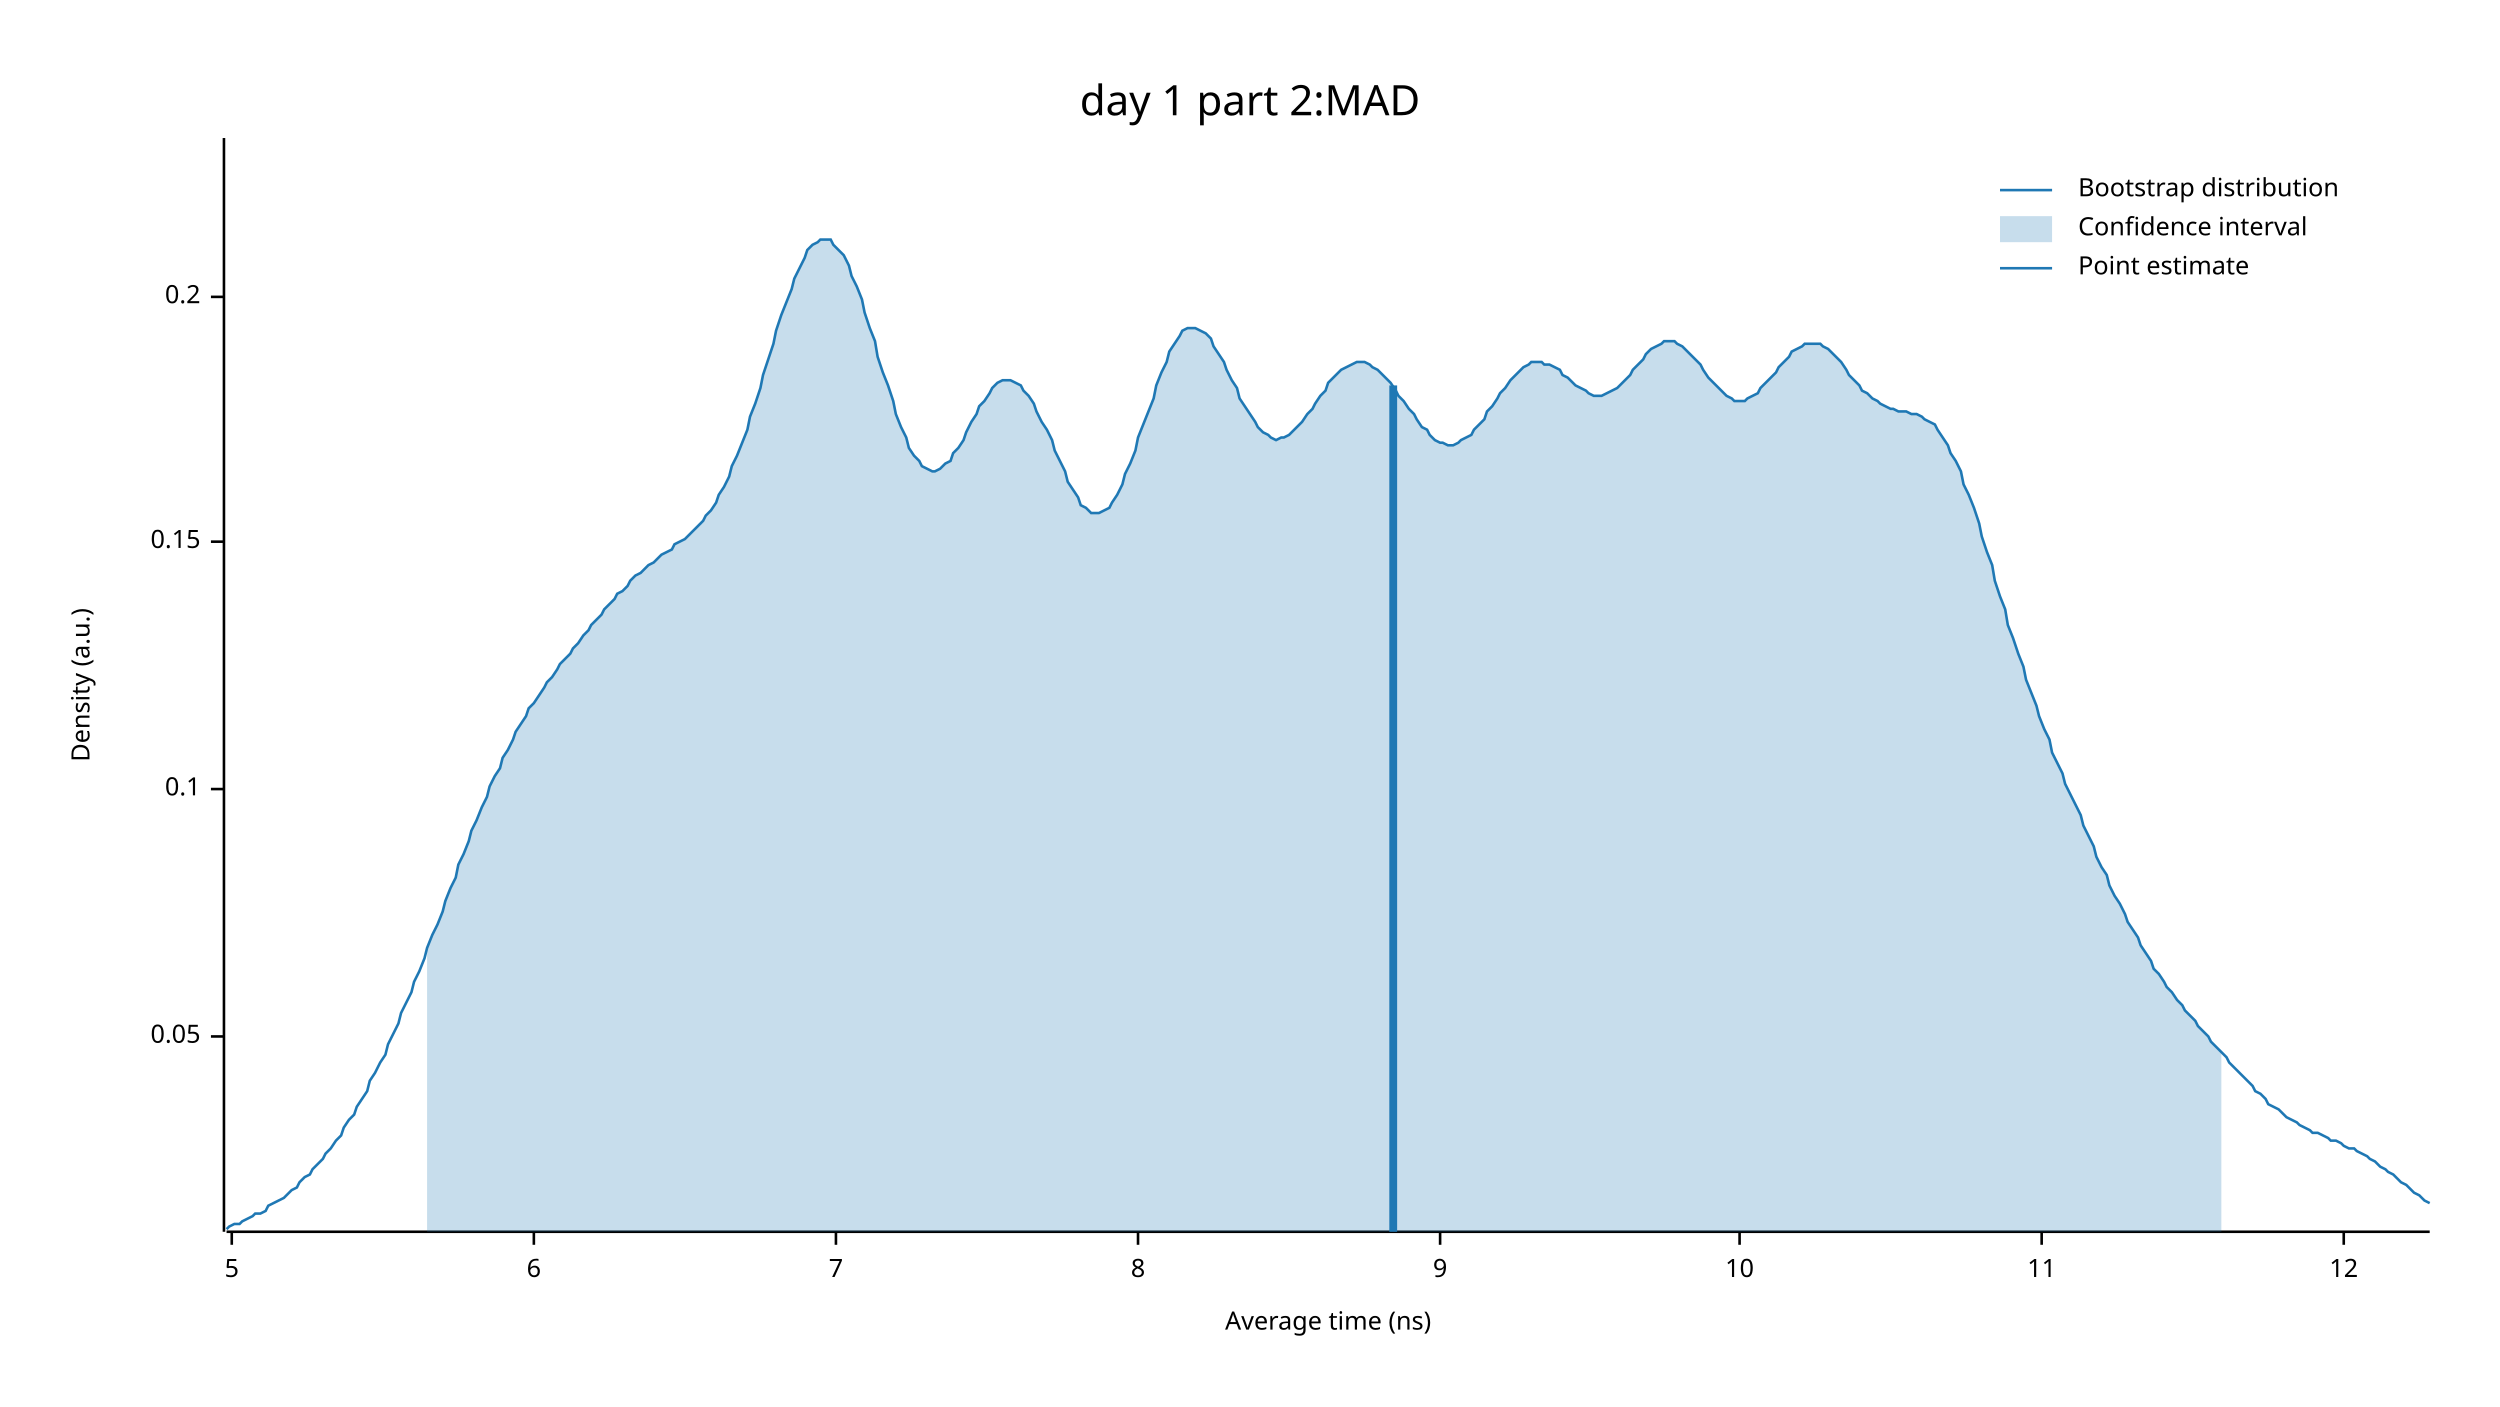
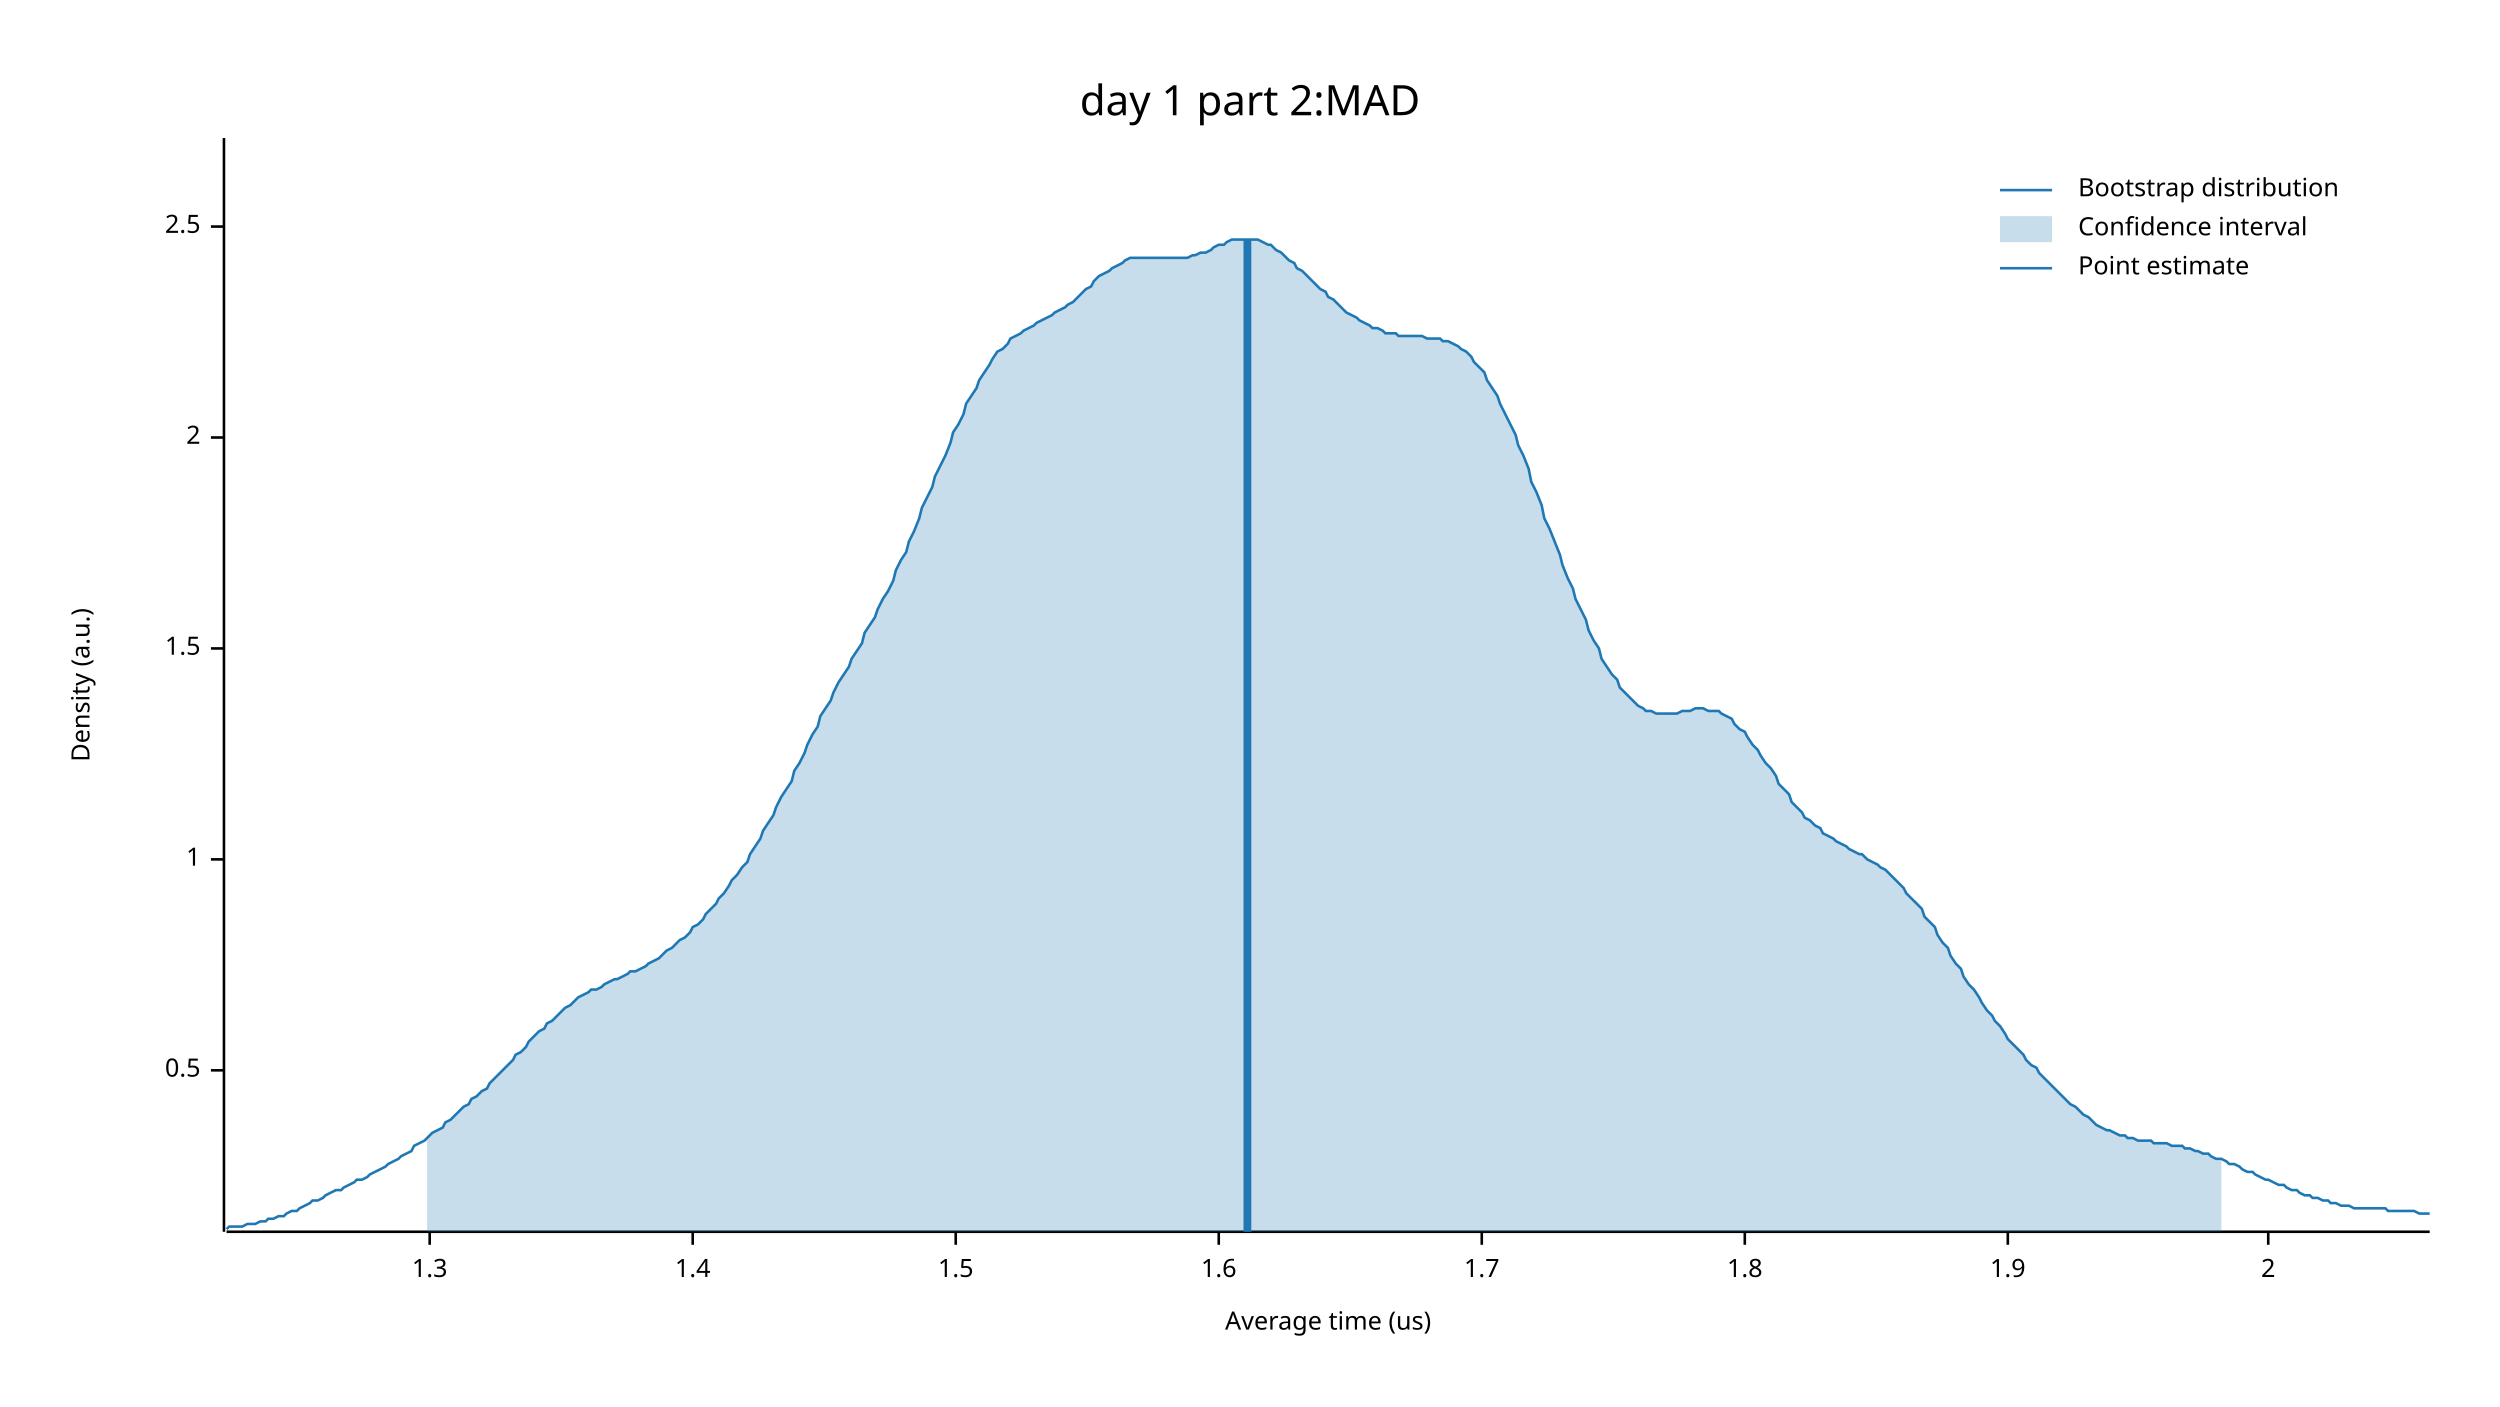
<svg xmlns="http://www.w3.org/2000/svg" width="960" height="540" viewBox="0 0 960 540">
  <text x="480" y="32" dy="0.76em" text-anchor="middle" font-family="sans-serif" font-size="16.129" opacity="1" fill="#000000">
day 1 part 2:MAD
</text>
  <text x="27" y="263" dy="0.76em" text-anchor="middle" font-family="sans-serif" font-size="9.677" opacity="1" fill="#000000" transform="rotate(270, 27, 263)">
Density (a.u.)
</text>
  <text x="510" y="513" dy="-0.5ex" text-anchor="middle" font-family="sans-serif" font-size="9.677" opacity="1" fill="#000000">
- Average time (ns)
+ Average time (us)
</text>
  <polyline fill="none" opacity="1" stroke="#000000" stroke-width="1" points="86,53 86,473 " />
-   <text x="77" y="398" dy="0.5ex" text-anchor="end" font-family="sans-serif" font-size="9.677" opacity="1" fill="#000000">
- 0.05
+   <text x="77" y="411" dy="0.5ex" text-anchor="end" font-family="sans-serif" font-size="9.677" opacity="1" fill="#000000">
+ 0.5
</text>
-   <polyline fill="none" opacity="1" stroke="#000000" stroke-width="1" points="81,398 86,398 " />
-   <text x="77" y="303" dy="0.5ex" text-anchor="end" font-family="sans-serif" font-size="9.677" opacity="1" fill="#000000">
- 0.1
+   <polyline fill="none" opacity="1" stroke="#000000" stroke-width="1" points="81,411 86,411 " />
+   <text x="77" y="330" dy="0.5ex" text-anchor="end" font-family="sans-serif" font-size="9.677" opacity="1" fill="#000000">
+ 1
</text>
-   <polyline fill="none" opacity="1" stroke="#000000" stroke-width="1" points="81,303 86,303 " />
-   <text x="77" y="208" dy="0.5ex" text-anchor="end" font-family="sans-serif" font-size="9.677" opacity="1" fill="#000000">
- 0.15
+   <polyline fill="none" opacity="1" stroke="#000000" stroke-width="1" points="81,330 86,330 " />
+   <text x="77" y="249" dy="0.5ex" text-anchor="end" font-family="sans-serif" font-size="9.677" opacity="1" fill="#000000">
+ 1.5
</text>
-   <polyline fill="none" opacity="1" stroke="#000000" stroke-width="1" points="81,208 86,208 " />
-   <text x="77" y="114" dy="0.5ex" text-anchor="end" font-family="sans-serif" font-size="9.677" opacity="1" fill="#000000">
- 0.2
+   <polyline fill="none" opacity="1" stroke="#000000" stroke-width="1" points="81,249 86,249 " />
+   <text x="77" y="168" dy="0.5ex" text-anchor="end" font-family="sans-serif" font-size="9.677" opacity="1" fill="#000000">
+ 2
</text>
-   <polyline fill="none" opacity="1" stroke="#000000" stroke-width="1" points="81,114 86,114 " />
+   <polyline fill="none" opacity="1" stroke="#000000" stroke-width="1" points="81,168 86,168 " />
+   <text x="77" y="87" dy="0.5ex" text-anchor="end" font-family="sans-serif" font-size="9.677" opacity="1" fill="#000000">
+ 2.5
+ </text>
+   <polyline fill="none" opacity="1" stroke="#000000" stroke-width="1" points="81,87 86,87 " />
  <polyline fill="none" opacity="1" stroke="#000000" stroke-width="1" points="87,473 933,473 " />
-   <text x="89" y="483" dy="0.76em" text-anchor="middle" font-family="sans-serif" font-size="9.677" opacity="1" fill="#000000">
- 5
+   <text x="165" y="483" dy="0.76em" text-anchor="middle" font-family="sans-serif" font-size="9.677" opacity="1" fill="#000000">
+ 1.3
</text>
-   <polyline fill="none" opacity="1" stroke="#000000" stroke-width="1" points="89,473 89,478 " />
-   <text x="205" y="483" dy="0.76em" text-anchor="middle" font-family="sans-serif" font-size="9.677" opacity="1" fill="#000000">
- 6
+   <polyline fill="none" opacity="1" stroke="#000000" stroke-width="1" points="165,473 165,478 " />
+   <text x="266" y="483" dy="0.76em" text-anchor="middle" font-family="sans-serif" font-size="9.677" opacity="1" fill="#000000">
+ 1.4
</text>
-   <polyline fill="none" opacity="1" stroke="#000000" stroke-width="1" points="205,473 205,478 " />
-   <text x="321" y="483" dy="0.76em" text-anchor="middle" font-family="sans-serif" font-size="9.677" opacity="1" fill="#000000">
- 7
+   <polyline fill="none" opacity="1" stroke="#000000" stroke-width="1" points="266,473 266,478 " />
+   <text x="367" y="483" dy="0.76em" text-anchor="middle" font-family="sans-serif" font-size="9.677" opacity="1" fill="#000000">
+ 1.5
</text>
-   <polyline fill="none" opacity="1" stroke="#000000" stroke-width="1" points="321,473 321,478 " />
-   <text x="437" y="483" dy="0.76em" text-anchor="middle" font-family="sans-serif" font-size="9.677" opacity="1" fill="#000000">
- 8
+   <polyline fill="none" opacity="1" stroke="#000000" stroke-width="1" points="367,473 367,478 " />
+   <text x="468" y="483" dy="0.76em" text-anchor="middle" font-family="sans-serif" font-size="9.677" opacity="1" fill="#000000">
+ 1.6
</text>
-   <polyline fill="none" opacity="1" stroke="#000000" stroke-width="1" points="437,473 437,478 " />
-   <text x="553" y="483" dy="0.76em" text-anchor="middle" font-family="sans-serif" font-size="9.677" opacity="1" fill="#000000">
- 9
+   <polyline fill="none" opacity="1" stroke="#000000" stroke-width="1" points="468,473 468,478 " />
+   <text x="569" y="483" dy="0.76em" text-anchor="middle" font-family="sans-serif" font-size="9.677" opacity="1" fill="#000000">
+ 1.7
</text>
-   <polyline fill="none" opacity="1" stroke="#000000" stroke-width="1" points="553,473 553,478 " />
-   <text x="668" y="483" dy="0.76em" text-anchor="middle" font-family="sans-serif" font-size="9.677" opacity="1" fill="#000000">
- 10
+   <polyline fill="none" opacity="1" stroke="#000000" stroke-width="1" points="569,473 569,478 " />
+   <text x="670" y="483" dy="0.76em" text-anchor="middle" font-family="sans-serif" font-size="9.677" opacity="1" fill="#000000">
+ 1.8
</text>
-   <polyline fill="none" opacity="1" stroke="#000000" stroke-width="1" points="668,473 668,478 " />
-   <text x="784" y="483" dy="0.76em" text-anchor="middle" font-family="sans-serif" font-size="9.677" opacity="1" fill="#000000">
- 11
+   <polyline fill="none" opacity="1" stroke="#000000" stroke-width="1" points="670,473 670,478 " />
+   <text x="771" y="483" dy="0.76em" text-anchor="middle" font-family="sans-serif" font-size="9.677" opacity="1" fill="#000000">
+ 1.9
</text>
-   <polyline fill="none" opacity="1" stroke="#000000" stroke-width="1" points="784,473 784,478 " />
-   <text x="900" y="483" dy="0.76em" text-anchor="middle" font-family="sans-serif" font-size="9.677" opacity="1" fill="#000000">
- 12
+   <polyline fill="none" opacity="1" stroke="#000000" stroke-width="1" points="771,473 771,478 " />
+   <text x="871" y="483" dy="0.76em" text-anchor="middle" font-family="sans-serif" font-size="9.677" opacity="1" fill="#000000">
+ 2
</text>
-   <polyline fill="none" opacity="1" stroke="#000000" stroke-width="1" points="900,473 900,478 " />
-   <polyline fill="none" opacity="1" stroke="#1F78B4" stroke-width="1" points="87,472 88,471 90,470 92,470 93,469 95,468 97,467 98,466 100,466 102,465 103,463 105,462 107,461 109,460 110,459 112,457 114,456 115,454 117,452 119,451 120,449 122,447 124,445 125,443 127,441 129,438 131,436 132,433 134,430 136,428 137,425 139,422 141,419 142,415 144,412 146,408 148,405 149,401 151,397 153,393 154,389 156,385 158,381 159,377 161,373 163,368 164,364 166,359 168,355 170,350 171,346 173,341 175,337 176,332 178,328 180,323 181,319 183,315 185,310 187,306 188,302 190,298 192,295 193,291 195,288 197,284 198,281 200,278 202,275 203,272 205,270 207,267 209,264 210,262 212,260 214,257 215,255 217,253 219,251 220,249 222,247 224,244 226,242 227,240 229,238 231,236 232,234 234,232 236,230 237,228 239,227 241,225 242,223 244,221 246,220 248,218 249,217 251,216 253,214 254,213 256,212 258,211 259,209 261,208 263,207 265,205 266,204 268,202 270,200 271,198 273,196 275,193 276,190 278,187 280,183 281,179 283,175 285,170 287,165 288,160 290,155 292,149 293,144 295,138 297,132 298,127 300,121 302,116 304,111 305,107 307,103 309,99 310,96 312,94 314,93 315,92 317,92 319,92 320,94 322,96 324,98 326,102 327,106 329,110 331,115 332,120 334,126 336,131 337,137 339,143 341,148 343,154 344,159 346,164 348,168 349,172 351,175 353,177 354,179 356,180 358,181 359,181 361,180 363,178 365,177 366,174 368,172 370,169 371,166 373,162 375,159 376,156 378,154 380,151 381,149 383,147 385,146 387,146 388,146 390,147 392,148 393,150 395,152 397,155 398,158 400,162 402,165 404,169 405,173 407,177 409,181 410,185 412,188 414,191 415,194 417,195 419,197 420,197 422,197 424,196 426,195 427,193 429,190 431,186 432,182 434,178 436,173 437,168 439,163 441,158 443,153 444,148 446,143 448,139 449,135 451,132 453,129 454,127 456,126 458,126 459,126 461,127 463,128 465,130 466,133 468,136 470,139 471,142 473,146 475,149 476,153 478,156 480,159 482,162 483,164 485,166 487,167 488,168 490,169 492,168 493,168 495,167 497,165 498,164 500,162 502,159 504,157 505,155 507,152 509,150 510,147 512,145 514,143 515,142 517,141 519,140 521,139 522,139 524,139 526,140 527,141 529,142 531,144 532,145 534,147 536,150 537,152 539,154 541,157 543,159 544,161 546,164 548,165 549,167 551,169 553,170 554,170 556,171 558,171 560,170 561,169 563,168 565,167 566,165 568,163 570,161 571,158 573,156 575,153 576,151 578,149 580,146 582,144 583,143 585,141 587,140 588,139 590,139 592,139 593,140 595,140 597,141 599,142 600,144 602,145 604,147 605,148 607,149 609,150 610,151 612,152 614,152 615,152 617,151 619,150 621,149 622,148 624,146 626,144 627,142 629,140 631,138 632,136 634,134 636,133 638,132 639,131 641,131 643,131 644,132 646,133 648,135 649,136 651,138 653,140 654,142 656,145 658,147 660,149 661,150 663,152 665,153 666,154 668,154 670,154 671,153 673,152 675,151 676,149 678,147 680,145 682,143 683,141 685,139 687,137 688,135 690,134 692,133 693,132 695,132 697,132 699,132 700,133 702,134 704,136 705,137 707,139 709,142 710,144 712,146 714,148 715,150 717,151 719,153 721,154 722,155 724,156 726,157 727,157 729,158 731,158 732,158 734,159 736,159 738,160 739,161 741,162 743,163 744,165 746,168 748,171 749,174 751,177 753,181 754,186 756,190 758,195 760,201 761,206 763,212 765,217 766,223 768,229 770,234 771,240 773,245 775,251 777,256 778,261 780,266 782,271 783,275 785,280 787,284 788,289 790,293 792,297 793,301 795,305 797,309 799,313 800,317 802,321 804,325 805,329 807,333 809,336 810,340 812,344 814,347 816,351 817,354 819,357 821,360 822,363 824,366 826,369 827,372 829,374 831,377 832,379 834,381 836,384 838,386 839,388 841,390 843,392 844,394 846,396 848,398 849,400 851,402 853,404 855,406 856,408 858,410 860,412 861,413 863,415 865,417 866,419 868,420 870,422 871,424 873,425 875,426 877,428 878,429 880,430 882,431 883,432 885,433 887,434 888,435 890,435 892,436 894,437 895,438 897,438 899,439 900,440 902,441 904,441 905,442 907,443 909,444 910,445 912,446 914,448 916,449 917,450 919,451 921,453 922,454 924,455 926,457 927,458 929,459 931,461 933,462 " />
-   <polygon opacity="0.25" fill="#1F78B4" points="164,364 166,359 168,355 170,350 171,346 173,341 175,337 176,332 178,328 180,323 181,319 183,315 185,310 187,306 188,302 190,298 192,295 193,291 195,288 197,284 198,281 200,278 202,275 203,272 205,270 207,267 209,264 210,262 212,260 214,257 215,255 217,253 219,251 220,249 222,247 224,244 226,242 227,240 229,238 231,236 232,234 234,232 236,230 237,228 239,227 241,225 242,223 244,221 246,220 248,218 249,217 251,216 253,214 254,213 256,212 258,211 259,209 261,208 263,207 265,205 266,204 268,202 270,200 271,198 273,196 275,193 276,190 278,187 280,183 281,179 283,175 285,170 287,165 288,160 290,155 292,149 293,144 295,138 297,132 298,127 300,121 302,116 304,111 305,107 307,103 309,99 310,96 312,94 314,93 315,92 317,92 319,92 320,94 322,96 324,98 326,102 327,106 329,110 331,115 332,120 334,126 336,131 337,137 339,143 341,148 343,154 344,159 346,164 348,168 349,172 351,175 353,177 354,179 356,180 358,181 359,181 361,180 363,178 365,177 366,174 368,172 370,169 371,166 373,162 375,159 376,156 378,154 380,151 381,149 383,147 385,146 387,146 388,146 390,147 392,148 393,150 395,152 397,155 398,158 400,162 402,165 404,169 405,173 407,177 409,181 410,185 412,188 414,191 415,194 417,195 419,197 420,197 422,197 424,196 426,195 427,193 429,190 431,186 432,182 434,178 436,173 437,168 439,163 441,158 443,153 444,148 446,143 448,139 449,135 451,132 453,129 454,127 456,126 458,126 459,126 461,127 463,128 465,130 466,133 468,136 470,139 471,142 473,146 475,149 476,153 478,156 480,159 482,162 483,164 485,166 487,167 488,168 490,169 492,168 493,168 495,167 497,165 498,164 500,162 502,159 504,157 505,155 507,152 509,150 510,147 512,145 514,143 515,142 517,141 519,140 521,139 522,139 524,139 526,140 527,141 529,142 531,144 532,145 534,147 536,150 537,152 539,154 541,157 543,159 544,161 546,164 548,165 549,167 551,169 553,170 554,170 556,171 558,171 560,170 561,169 563,168 565,167 566,165 568,163 570,161 571,158 573,156 575,153 576,151 578,149 580,146 582,144 583,143 585,141 587,140 588,139 590,139 592,139 593,140 595,140 597,141 599,142 600,144 602,145 604,147 605,148 607,149 609,150 610,151 612,152 614,152 615,152 617,151 619,150 621,149 622,148 624,146 626,144 627,142 629,140 631,138 632,136 634,134 636,133 638,132 639,131 641,131 643,131 644,132 646,133 648,135 649,136 651,138 653,140 654,142 656,145 658,147 660,149 661,150 663,152 665,153 666,154 668,154 670,154 671,153 673,152 675,151 676,149 678,147 680,145 682,143 683,141 685,139 687,137 688,135 690,134 692,133 693,132 695,132 697,132 699,132 700,133 702,134 704,136 705,137 707,139 709,142 710,144 712,146 714,148 715,150 717,151 719,153 721,154 722,155 724,156 726,157 727,157 729,158 731,158 732,158 734,159 736,159 738,160 739,161 741,162 743,163 744,165 746,168 748,171 749,174 751,177 753,181 754,186 756,190 758,195 760,201 761,206 763,212 765,217 766,223 768,229 770,234 771,240 773,245 775,251 777,256 778,261 780,266 782,271 783,275 785,280 787,284 788,289 790,293 792,297 793,301 795,305 797,309 799,313 800,317 802,321 804,325 805,329 807,333 809,336 810,340 812,344 814,347 816,351 817,354 819,357 821,360 822,363 824,366 826,369 827,372 829,374 831,377 832,379 834,381 836,384 838,386 839,388 841,390 843,392 844,394 846,396 848,398 849,400 851,402 853,404 853,473 164,473 " />
-   <polyline fill="none" opacity="1" stroke="#1F78B4" stroke-width="3" points="535,473 535,148 " />
+   <polyline fill="none" opacity="1" stroke="#000000" stroke-width="1" points="871,473 871,478 " />
+   <polyline fill="none" opacity="1" stroke="#1F78B4" stroke-width="1" points="87,472 88,471 90,471 92,471 93,471 95,470 97,470 98,470 100,469 102,469 103,468 105,468 107,467 109,467 110,466 112,465 114,465 115,464 117,463 119,462 120,461 122,461 124,460 125,459 127,458 129,457 131,457 132,456 134,455 136,454 137,453 139,453 141,452 142,451 144,450 146,449 148,448 149,447 151,446 153,445 154,444 156,443 158,442 159,440 161,439 163,438 164,437 166,435 168,434 170,433 171,431 173,430 175,428 176,427 178,425 180,424 181,422 183,421 185,419 187,418 188,416 190,414 192,412 193,411 195,409 197,407 198,405 200,404 202,402 203,400 205,398 207,396 209,395 210,393 212,392 214,390 215,389 217,387 219,386 220,385 222,383 224,382 226,381 227,380 229,380 231,379 232,378 234,377 236,376 237,376 239,375 241,374 242,373 244,373 246,372 248,371 249,370 251,369 253,368 254,367 256,365 258,364 259,363 261,361 263,360 265,358 266,356 268,355 270,353 271,351 273,349 275,347 276,345 278,343 280,340 281,338 283,336 285,333 287,331 288,328 290,325 292,322 293,319 295,316 297,313 298,310 300,306 302,303 304,300 305,296 307,293 309,289 310,286 312,282 314,279 315,275 317,272 319,269 320,266 322,262 324,259 326,256 327,253 329,250 331,247 332,243 334,240 336,237 337,234 339,230 341,227 343,223 344,219 346,215 348,212 349,208 351,204 353,199 354,195 356,191 358,187 359,183 361,179 363,175 365,170 366,166 368,163 370,159 371,155 373,152 375,149 376,146 378,143 380,140 381,138 383,135 385,134 387,132 388,130 390,129 392,128 393,127 395,126 397,125 398,124 400,123 402,122 404,121 405,120 407,119 409,118 410,117 412,116 414,114 415,113 417,111 419,110 420,108 422,106 424,105 426,104 427,103 429,102 431,101 432,100 434,99 436,99 437,99 439,99 441,99 443,99 444,99 446,99 448,99 449,99 451,99 453,99 454,99 456,99 458,98 459,98 461,97 463,97 465,96 466,95 468,94 470,94 471,93 473,92 475,92 476,92 478,92 480,92 482,92 483,92 485,93 487,94 488,94 490,96 492,97 493,98 495,100 497,101 498,103 500,104 502,106 504,108 505,109 507,111 509,112 510,114 512,115 514,117 515,118 517,120 519,121 521,122 522,123 524,124 526,125 527,126 529,126 531,127 532,128 534,128 536,128 537,129 539,129 541,129 543,129 544,129 546,129 548,130 549,130 551,130 553,130 554,131 556,131 558,132 560,133 561,134 563,135 565,137 566,139 568,141 570,143 571,146 573,149 575,152 576,155 578,159 580,163 582,167 583,171 585,175 587,180 588,185 590,189 592,194 593,199 595,203 597,208 599,213 600,217 602,222 604,226 605,230 607,234 609,238 610,242 612,246 614,249 615,253 617,256 619,259 621,261 622,264 624,266 626,268 627,269 629,271 631,272 632,273 634,273 636,274 638,274 639,274 641,274 643,274 644,274 646,273 648,273 649,273 651,272 653,272 654,272 656,273 658,273 660,273 661,274 663,275 665,276 666,278 668,280 670,281 671,283 673,286 675,288 676,290 678,293 680,295 682,298 683,301 685,303 687,305 688,308 690,310 692,312 693,314 695,315 697,317 699,318 700,320 702,321 704,322 705,323 707,324 709,325 710,326 712,327 714,328 715,328 717,330 719,331 721,332 722,333 724,334 726,336 727,337 729,339 731,341 732,343 734,345 736,347 738,349 739,352 741,354 743,356 744,359 746,362 748,364 749,367 751,370 753,372 754,375 756,378 758,380 760,383 761,385 763,388 765,390 766,392 768,394 770,397 771,399 773,401 775,403 777,405 778,407 780,409 782,410 783,412 785,414 787,416 788,417 790,419 792,421 793,422 795,424 797,425 799,427 800,428 802,429 804,431 805,432 807,433 809,434 810,434 812,435 814,436 816,436 817,437 819,437 821,438 822,438 824,438 826,438 827,439 829,439 831,439 832,439 834,440 836,440 838,440 839,441 841,441 843,442 844,442 846,443 848,443 849,444 851,445 853,445 855,446 856,447 858,447 860,448 861,449 863,450 865,450 866,451 868,452 870,453 871,453 873,454 875,455 877,455 878,456 880,457 882,457 883,458 885,459 887,459 888,460 890,460 892,461 894,461 895,462 897,462 899,463 900,463 902,463 904,464 905,464 907,464 909,464 910,464 912,464 914,464 916,464 917,465 919,465 921,465 922,465 924,465 926,465 927,465 929,466 931,466 933,466 " />
+   <polygon opacity="0.25" fill="#1F78B4" points="164,437 166,435 168,434 170,433 171,431 173,430 175,428 176,427 178,425 180,424 181,422 183,421 185,419 187,418 188,416 190,414 192,412 193,411 195,409 197,407 198,405 200,404 202,402 203,400 205,398 207,396 209,395 210,393 212,392 214,390 215,389 217,387 219,386 220,385 222,383 224,382 226,381 227,380 229,380 231,379 232,378 234,377 236,376 237,376 239,375 241,374 242,373 244,373 246,372 248,371 249,370 251,369 253,368 254,367 256,365 258,364 259,363 261,361 263,360 265,358 266,356 268,355 270,353 271,351 273,349 275,347 276,345 278,343 280,340 281,338 283,336 285,333 287,331 288,328 290,325 292,322 293,319 295,316 297,313 298,310 300,306 302,303 304,300 305,296 307,293 309,289 310,286 312,282 314,279 315,275 317,272 319,269 320,266 322,262 324,259 326,256 327,253 329,250 331,247 332,243 334,240 336,237 337,234 339,230 341,227 343,223 344,219 346,215 348,212 349,208 351,204 353,199 354,195 356,191 358,187 359,183 361,179 363,175 365,170 366,166 368,163 370,159 371,155 373,152 375,149 376,146 378,143 380,140 381,138 383,135 385,134 387,132 388,130 390,129 392,128 393,127 395,126 397,125 398,124 400,123 402,122 404,121 405,120 407,119 409,118 410,117 412,116 414,114 415,113 417,111 419,110 420,108 422,106 424,105 426,104 427,103 429,102 431,101 432,100 434,99 436,99 437,99 439,99 441,99 443,99 444,99 446,99 448,99 449,99 451,99 453,99 454,99 456,99 458,98 459,98 461,97 463,97 465,96 466,95 468,94 470,94 471,93 473,92 475,92 476,92 478,92 480,92 482,92 483,92 485,93 487,94 488,94 490,96 492,97 493,98 495,100 497,101 498,103 500,104 502,106 504,108 505,109 507,111 509,112 510,114 512,115 514,117 515,118 517,120 519,121 521,122 522,123 524,124 526,125 527,126 529,126 531,127 532,128 534,128 536,128 537,129 539,129 541,129 543,129 544,129 546,129 548,130 549,130 551,130 553,130 554,131 556,131 558,132 560,133 561,134 563,135 565,137 566,139 568,141 570,143 571,146 573,149 575,152 576,155 578,159 580,163 582,167 583,171 585,175 587,180 588,185 590,189 592,194 593,199 595,203 597,208 599,213 600,217 602,222 604,226 605,230 607,234 609,238 610,242 612,246 614,249 615,253 617,256 619,259 621,261 622,264 624,266 626,268 627,269 629,271 631,272 632,273 634,273 636,274 638,274 639,274 641,274 643,274 644,274 646,273 648,273 649,273 651,272 653,272 654,272 656,273 658,273 660,273 661,274 663,275 665,276 666,278 668,280 670,281 671,283 673,286 675,288 676,290 678,293 680,295 682,298 683,301 685,303 687,305 688,308 690,310 692,312 693,314 695,315 697,317 699,318 700,320 702,321 704,322 705,323 707,324 709,325 710,326 712,327 714,328 715,328 717,330 719,331 721,332 722,333 724,334 726,336 727,337 729,339 731,341 732,343 734,345 736,347 738,349 739,352 741,354 743,356 744,359 746,362 748,364 749,367 751,370 753,372 754,375 756,378 758,380 760,383 761,385 763,388 765,390 766,392 768,394 770,397 771,399 773,401 775,403 777,405 778,407 780,409 782,410 783,412 785,414 787,416 788,417 790,419 792,421 793,422 795,424 797,425 799,427 800,428 802,429 804,431 805,432 807,433 809,434 810,434 812,435 814,436 816,436 817,437 819,437 821,438 822,438 824,438 826,438 827,439 829,439 831,439 832,439 834,440 836,440 838,440 839,441 841,441 843,442 844,442 846,443 848,443 849,444 851,445 853,445 853,473 164,473 " />
+   <polyline fill="none" opacity="1" stroke="#1F78B4" stroke-width="3" points="479,473 479,92 " />
  <text x="798" y="68" dy="0.76em" text-anchor="start" font-family="sans-serif" font-size="9.677" opacity="1" fill="#000000">
Bootstrap distribution
</text>
  <text x="798" y="83" dy="0.76em" text-anchor="start" font-family="sans-serif" font-size="9.677" opacity="1" fill="#000000">
Confidence interval
</text>
  <text x="798" y="98" dy="0.76em" text-anchor="start" font-family="sans-serif" font-size="9.677" opacity="1" fill="#000000">
Point estimate
</text>
  <polyline fill="none" opacity="1" stroke="#1F78B4" stroke-width="1" points="768,73 788,73 " />
  <rect x="768" y="83" width="20" height="10" opacity="0.25" fill="#1F78B4" stroke="none" />
  <polyline fill="none" opacity="1" stroke="#1F78B4" stroke-width="1" points="768,103 788,103 " />
</svg>
